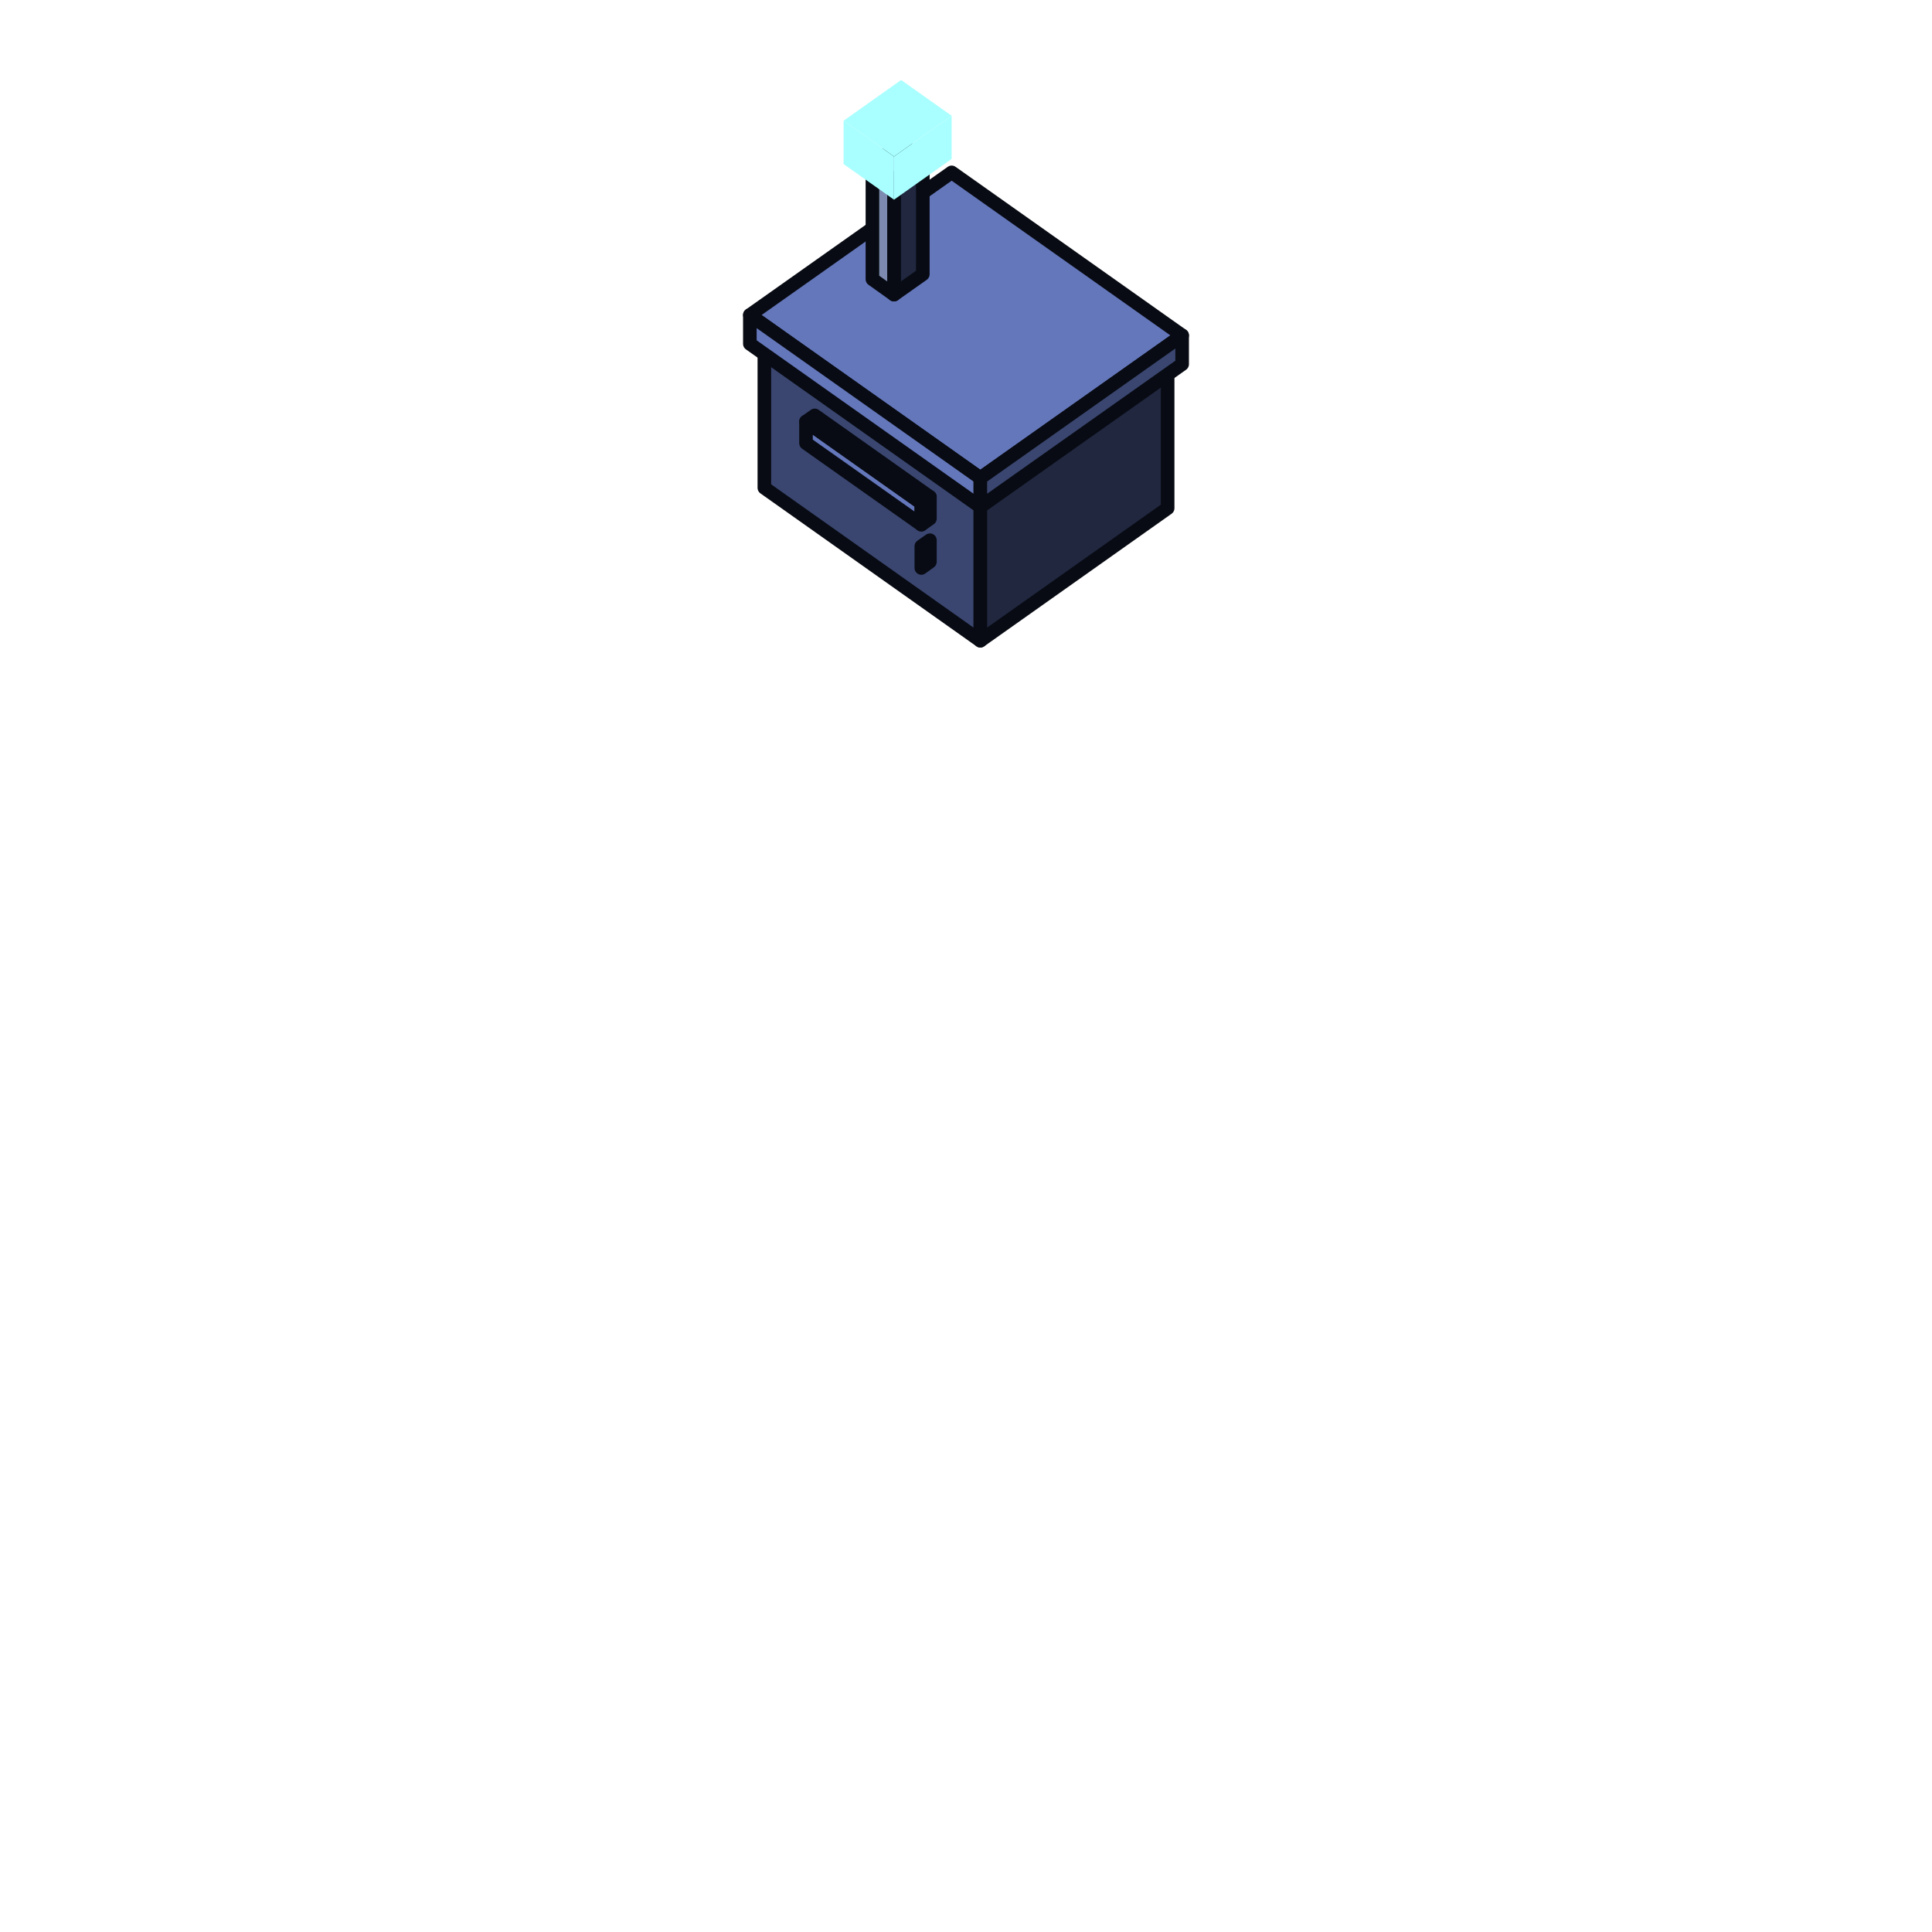
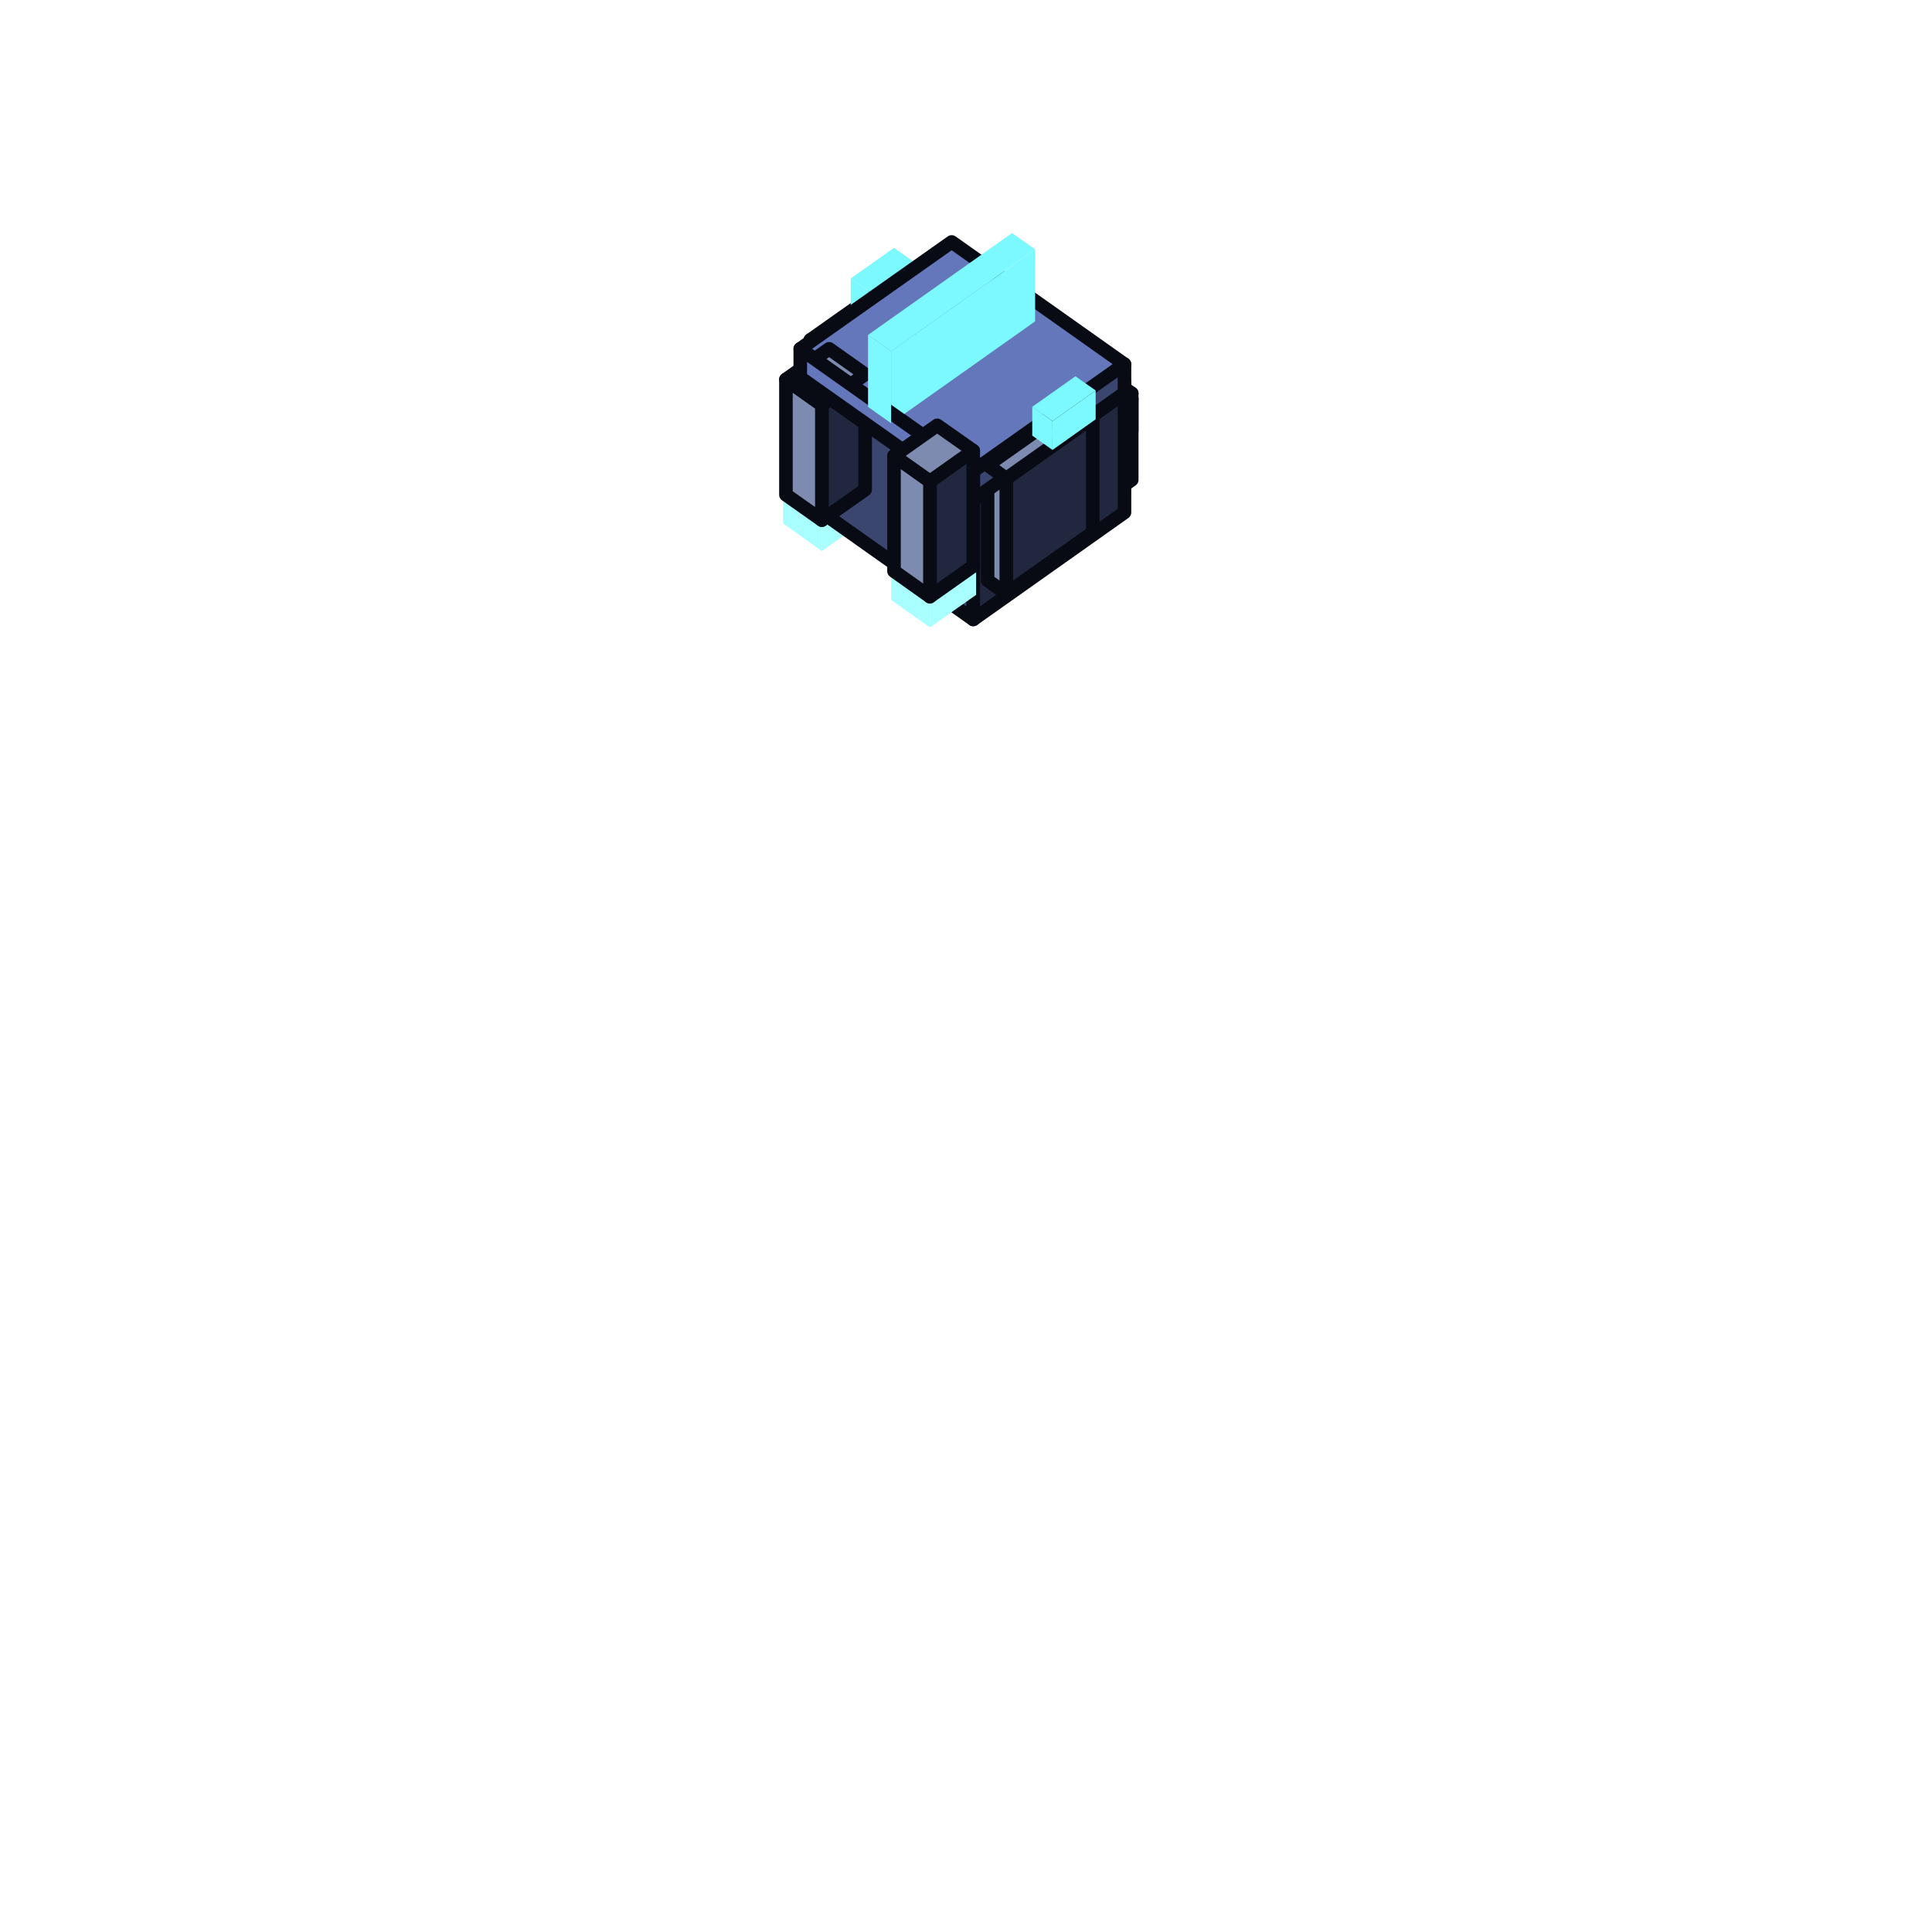
<svg xmlns="http://www.w3.org/2000/svg" viewBox="0 0 128 128" width="128" height="128" data-part-id="scout_head" data-type="head" data-direction="north">
  <g stroke="#080b13" stroke-width="0.9" stroke-linejoin="round">
-     <path d="M64.95 22.51 L75.46 29.94 L75.46 25.64 L64.95 18.21 Z" fill="#7cf9ff" />
-     <path d="M75.46 25.64 L76.03 25.23 L65.53 17.81 L64.95 18.21 Z" fill="#7cf9ff" />
-     <path d="M75.46 29.94 L76.03 29.53 L76.03 25.23 L75.46 25.64 Z" fill="#7cf9ff" />
-     <path d="M64.95 32.9 L77.36 24.13 L63.05 14.0 L50.64 22.78 Z" fill="#6477bb" />
-     <path d="M53.4 32.23 L61.04 37.63 L61.04 36.19 L53.4 30.79 Z" fill="#6477bb" />
-     <path d="M61.04 36.19 L61.61 35.79 L53.98 30.39 L53.4 30.79 Z" fill="#6477bb" />
-     <path d="M50.64 32.32 L64.95 42.45 L64.95 32.9 L50.64 22.78 Z" fill="#3a4670" />
-     <path d="M64.95 31.67 L78.32 22.22 L63.05 11.42 L49.68 20.87 Z" fill="#6477bb" />
-     <path d="M59.23 19.52 L61.14 18.17 L61.14 10.53 L59.23 11.88 Z" fill="#20273f" />
-     <path d="M57.8 18.5 L59.23 19.52 L59.23 11.88 L57.8 10.87 Z" fill="#7d8bb0" />
-     <path d="M64.95 42.45 L77.36 33.67 L77.36 24.13 L64.95 32.9 Z" fill="#20273f" />
-     <path d="M53.4 29.36 L61.04 34.76 L61.04 33.33 L53.4 27.93 Z" fill="#6477bb" />
-     <path d="M61.04 33.33 L61.61 32.92 L53.98 27.52 L53.4 27.93 Z" fill="#6477bb" />
-     <path d="M61.04 37.63 L61.61 37.22 L61.61 35.79 L61.04 36.19 Z" fill="#3a4670" />
-     <path d="M59.23 11.88 L61.14 10.53 L59.7 9.52 L57.8 10.87 Z" fill="#7d8bb0" />
-     <path d="M61.04 34.76 L61.61 34.36 L61.61 32.92 L61.04 33.33 Z" fill="#3a4670" />
-     <path d="M49.68 22.78 L64.95 33.58 L64.95 31.67 L49.68 20.87 Z" fill="#6477bb" />
-     <path d="M59.23 10.37 L63.05 7.67 L59.7 5.3 L55.89 8.0 Z" fill="#a9ffff" stroke="none" />
-     <path d="M59.23 13.23 L63.05 10.53 L63.05 7.67 L59.23 10.37 Z" fill="#a9ffff" stroke="none" />
-     <path d="M55.89 10.87 L59.23 13.23 L59.23 10.37 L55.89 8.0 Z" fill="#a9ffff" stroke="none" />
-     <path d="M64.95 33.58 L78.32 24.13 L78.32 22.22 L64.95 31.67 Z" fill="#3a4670" />
+     <path d="M66.86 23.47 L74.5 28.87 L74.5 26.77 L66.86 21.37 Z" fill="#7cf9ff" />
+     <path d="M64.95 26.72 L73.55 32.8 L73.55 27.07 L64.95 21.0 Z" fill="#20273f" />
+     <path d="M74.5 26.77 L74.98 26.43 L67.34 21.03 L66.86 21.37 Z" fill="#7cf9ff" />
+     <path d="M73.55 27.07 L74.98 26.06 L66.39 19.98 L64.95 21.0 Z" fill="#3a4670" />
+     <path d="M74.5 28.87 L74.98 28.53 L74.98 26.43 L74.5 26.77 Z" fill="#7cf9ff" />
+     <path d="M54.93 31.03 L60.66 26.98 L60.66 19.34 L54.93 23.39 Z" fill="#20273f" />
+     <path d="M73.55 32.8 L74.98 31.79 L74.98 26.06 L73.55 27.07 Z" fill="#20273f" />
+     <path d="M53.69 30.15 L54.93 31.03 L54.93 23.39 L53.69 22.52 Z" fill="#7d8bb0" />
+     <path d="M54.93 23.39 L60.66 19.34 L59.42 18.47 L53.69 22.52 Z" fill="#7d8bb0" />
+     <path d="M57.7 21.3 L60.56 19.28 L60.56 17.37 L57.7 19.39 Z" fill="#7cf9ff" stroke="none" />
+     <path d="M57.7 19.39 L60.56 17.37 L59.23 16.42 L56.36 18.45 Z" fill="#7cf9ff" stroke="none" />
+     <path d="M54.45 34.6 L57.51 32.44 L54.93 30.62 L51.88 32.78 Z" fill="#a9ffff" stroke="none" />
+     <path d="M54.45 36.51 L57.51 34.35 L57.51 32.44 L54.45 34.6 Z" fill="#a9ffff" stroke="none" />
+     <path d="M56.36 20.36 L57.7 21.3 L57.7 19.39 L56.36 18.45 Z" fill="#7cf9ff" stroke="none" />
+     <path d="M51.88 34.68 L54.45 36.51 L54.45 34.6 L51.88 32.78 Z" fill="#a9ffff" stroke="none" />
+     <path d="M64.48 32.45 L74.5 25.36 L64.0 17.94 L53.98 25.02 Z" fill="#6477bb" />
+     <path d="M53.98 33.61 L64.48 41.04 L64.48 32.45 L53.98 25.02 Z" fill="#3a4670" />
+     <path d="M64.48 41.04 L74.5 33.95 L74.5 25.36 L64.48 32.45 Z" fill="#20273f" />
+     <path d="M54.45 34.46 L57.32 32.44 L57.32 24.8 L54.45 26.83 Z" fill="#20273f" />
+     <path d="M52.07 32.78 L54.45 34.46 L54.45 26.83 L52.07 25.14 Z" fill="#7d8bb0" />
+     <path d="M64.48 31.21 L74.5 24.13 L63.05 16.03 L53.02 23.11 Z" fill="#6477bb" />
+     <path d="M61.61 39.66 L64.67 37.5 L62.09 35.68 L59.04 37.84 Z" fill="#a9ffff" stroke="none" />
+     <path d="M61.61 41.57 L64.67 39.41 L64.67 37.5 L61.61 39.66 Z" fill="#a9ffff" stroke="none" />
+     <path d="M54.45 26.83 L57.32 24.8 L54.93 23.11 L52.07 25.14 Z" fill="#7d8bb0" />
+     <path d="M59.04 39.75 L61.61 41.57 L61.61 39.66 L59.04 37.84 Z" fill="#a9ffff" stroke="none" />
+     <path d="M66.67 39.33 L72.4 35.28 L72.4 27.65 L66.67 31.7 Z" fill="#20273f" />
+     <path d="M59.04 28.04 L68.58 21.29 L68.58 16.52 L59.04 23.27 Z" fill="#7cf9ff" stroke="none" />
+     <path d="M53.02 25.02 L64.48 33.12 L64.48 31.21 L53.02 23.11 Z" fill="#6477bb" />
+     <path d="M65.43 38.45 L66.67 39.33 L66.67 31.7 L65.43 30.82 Z" fill="#7d8bb0" />
+     <path d="M64.48 33.12 L74.5 26.04 L74.5 24.13 L64.48 31.21 Z" fill="#3a4670" />
+     <path d="M59.04 23.27 L68.58 16.52 L67.05 15.44 L57.51 22.19 Z" fill="#7cf9ff" stroke="none" />
+     <path d="M66.67 31.7 L72.4 27.65 L71.16 26.77 L65.43 30.82 Z" fill="#7d8bb0" />
+     <path d="M69.73 29.81 L72.59 27.78 L72.59 25.87 L69.73 27.9 Z" fill="#7cf9ff" stroke="none" />
+     <path d="M69.73 27.9 L72.59 25.87 L71.25 24.93 L68.39 26.95 Z" fill="#7cf9ff" stroke="none" />
+     <path d="M61.61 39.53 L64.48 37.5 L64.48 29.86 L61.61 31.89 Z" fill="#20273f" />
+     <path d="M59.23 37.84 L61.61 39.53 L61.61 31.89 L59.23 30.2 Z" fill="#7d8bb0" />
+     <path d="M68.39 28.86 L69.73 29.81 L69.73 27.9 L68.39 26.95 Z" fill="#7cf9ff" stroke="none" />
+     <path d="M57.51 26.96 L59.04 28.04 L59.04 23.27 L57.51 22.19 Z" fill="#7cf9ff" stroke="none" />
+     <path d="M61.61 31.89 L64.48 29.86 L62.09 28.18 L59.23 30.2 Z" fill="#7d8bb0" />
  </g>
</svg>
